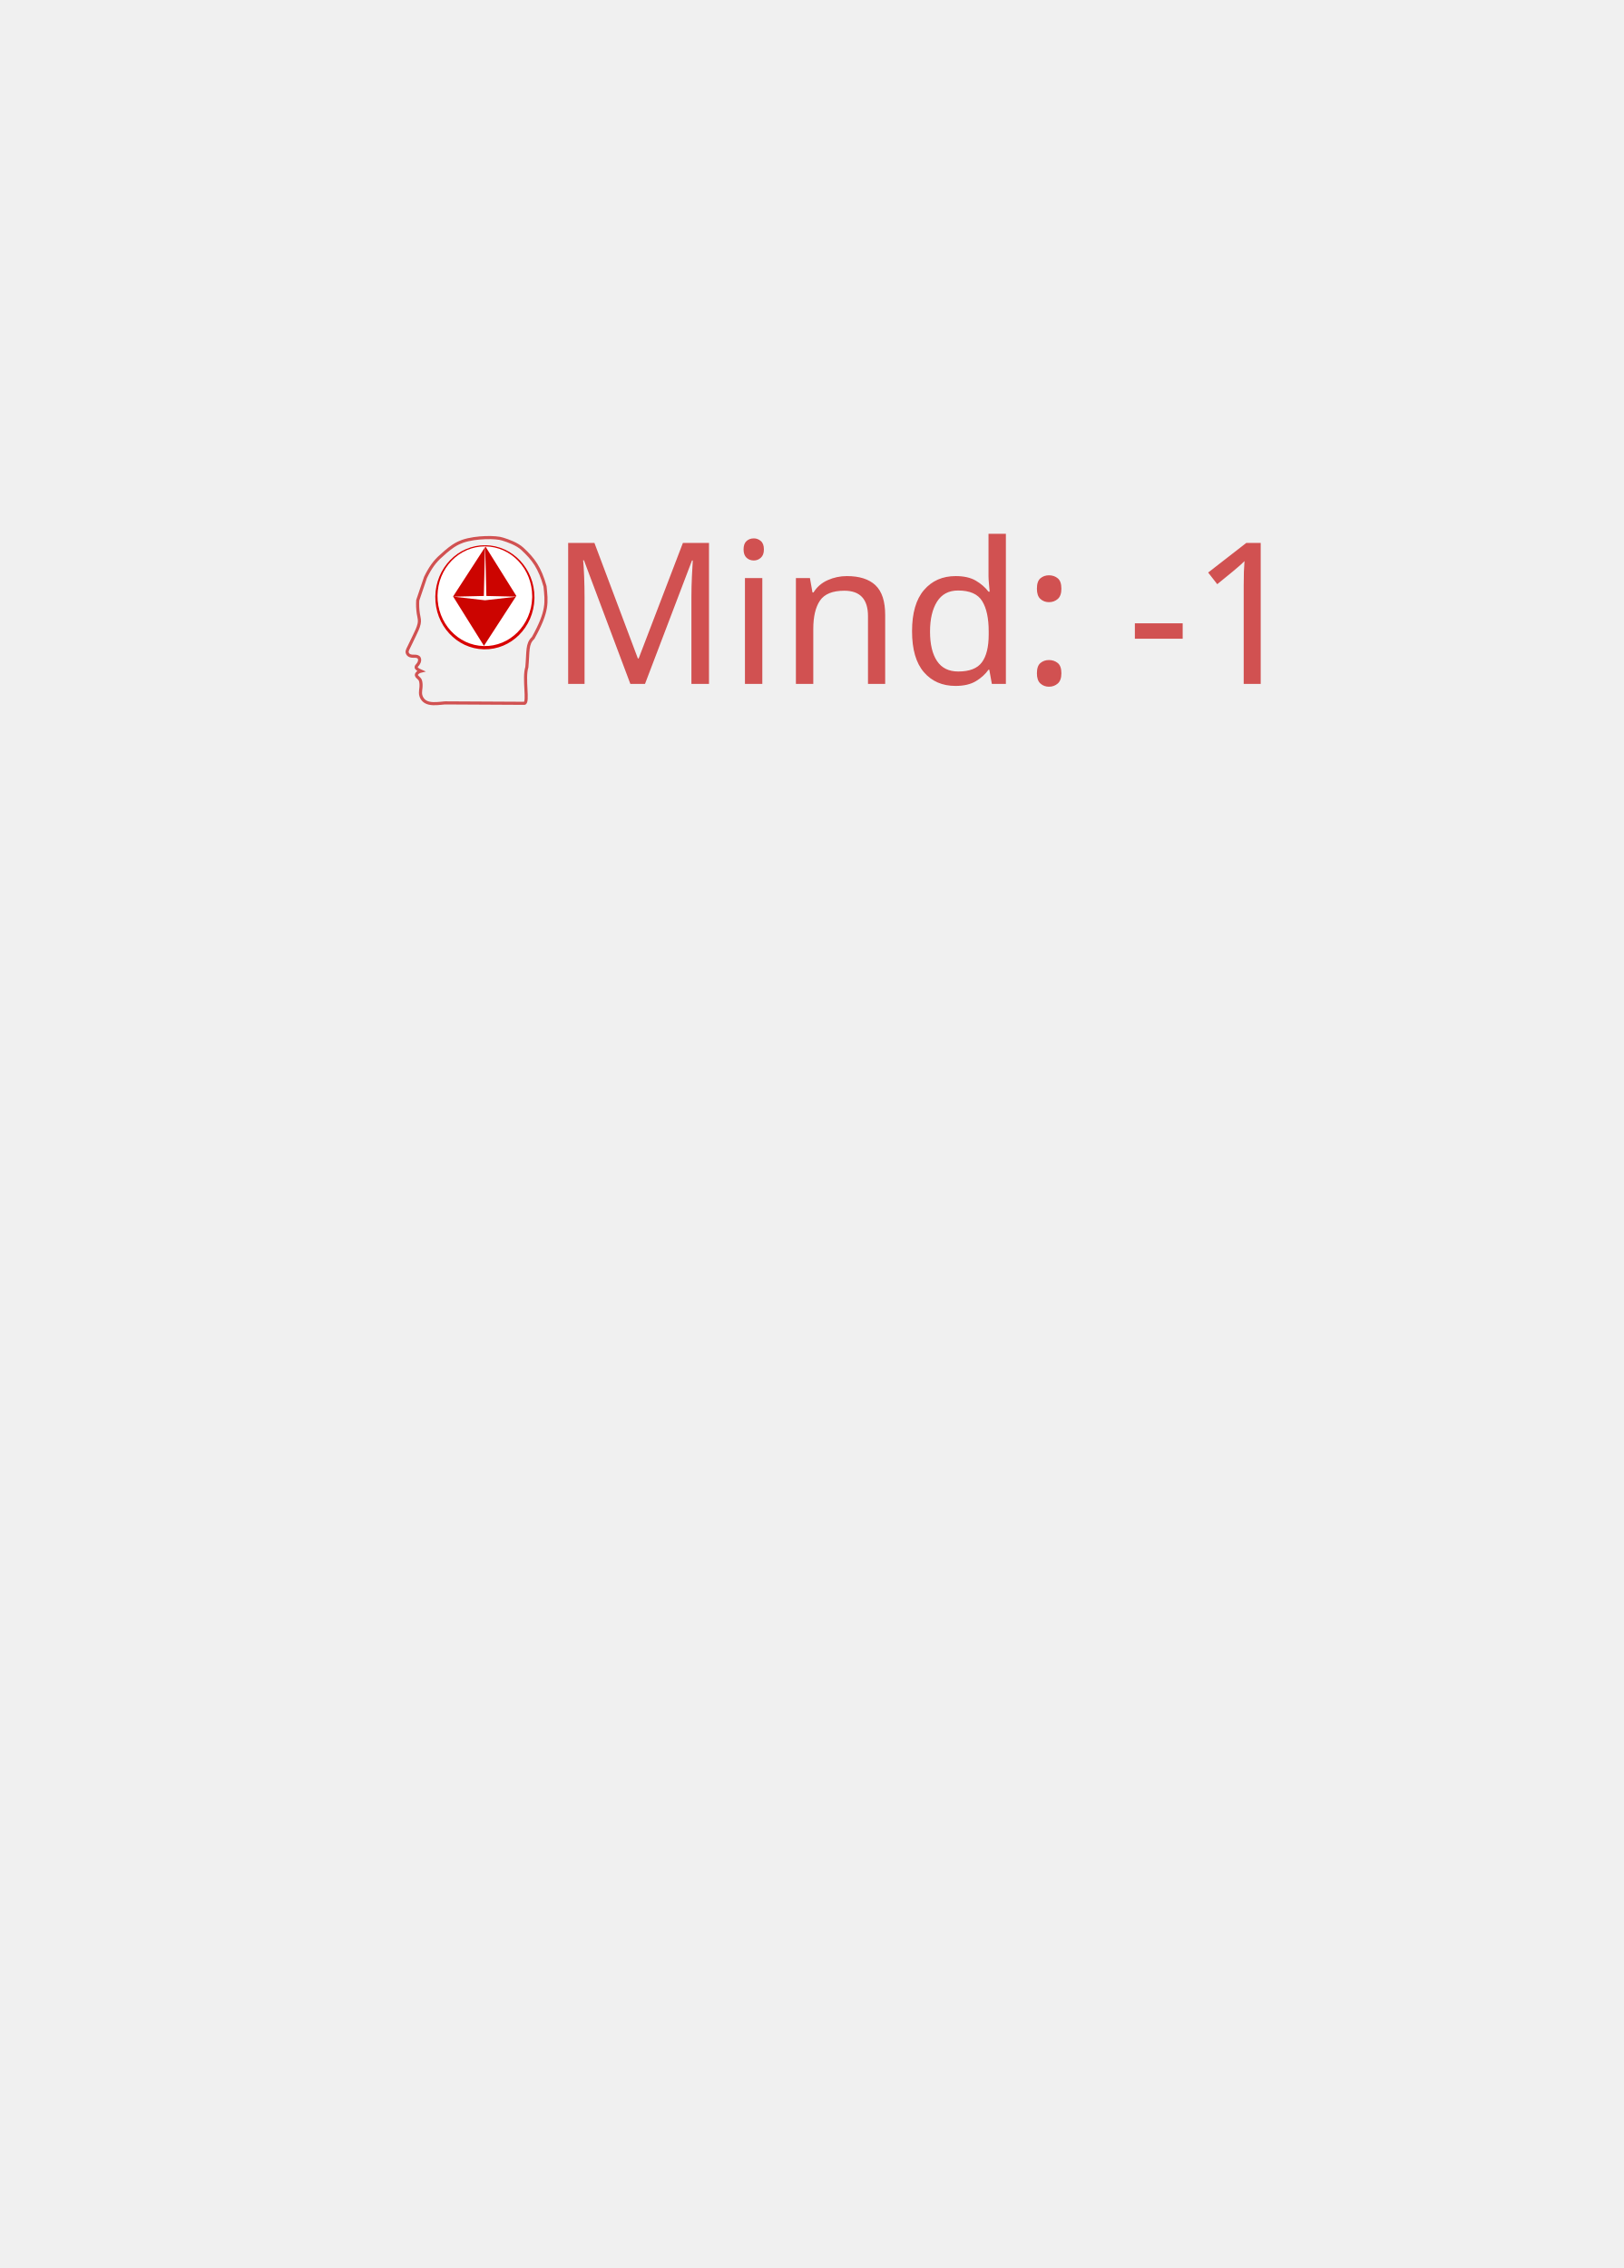
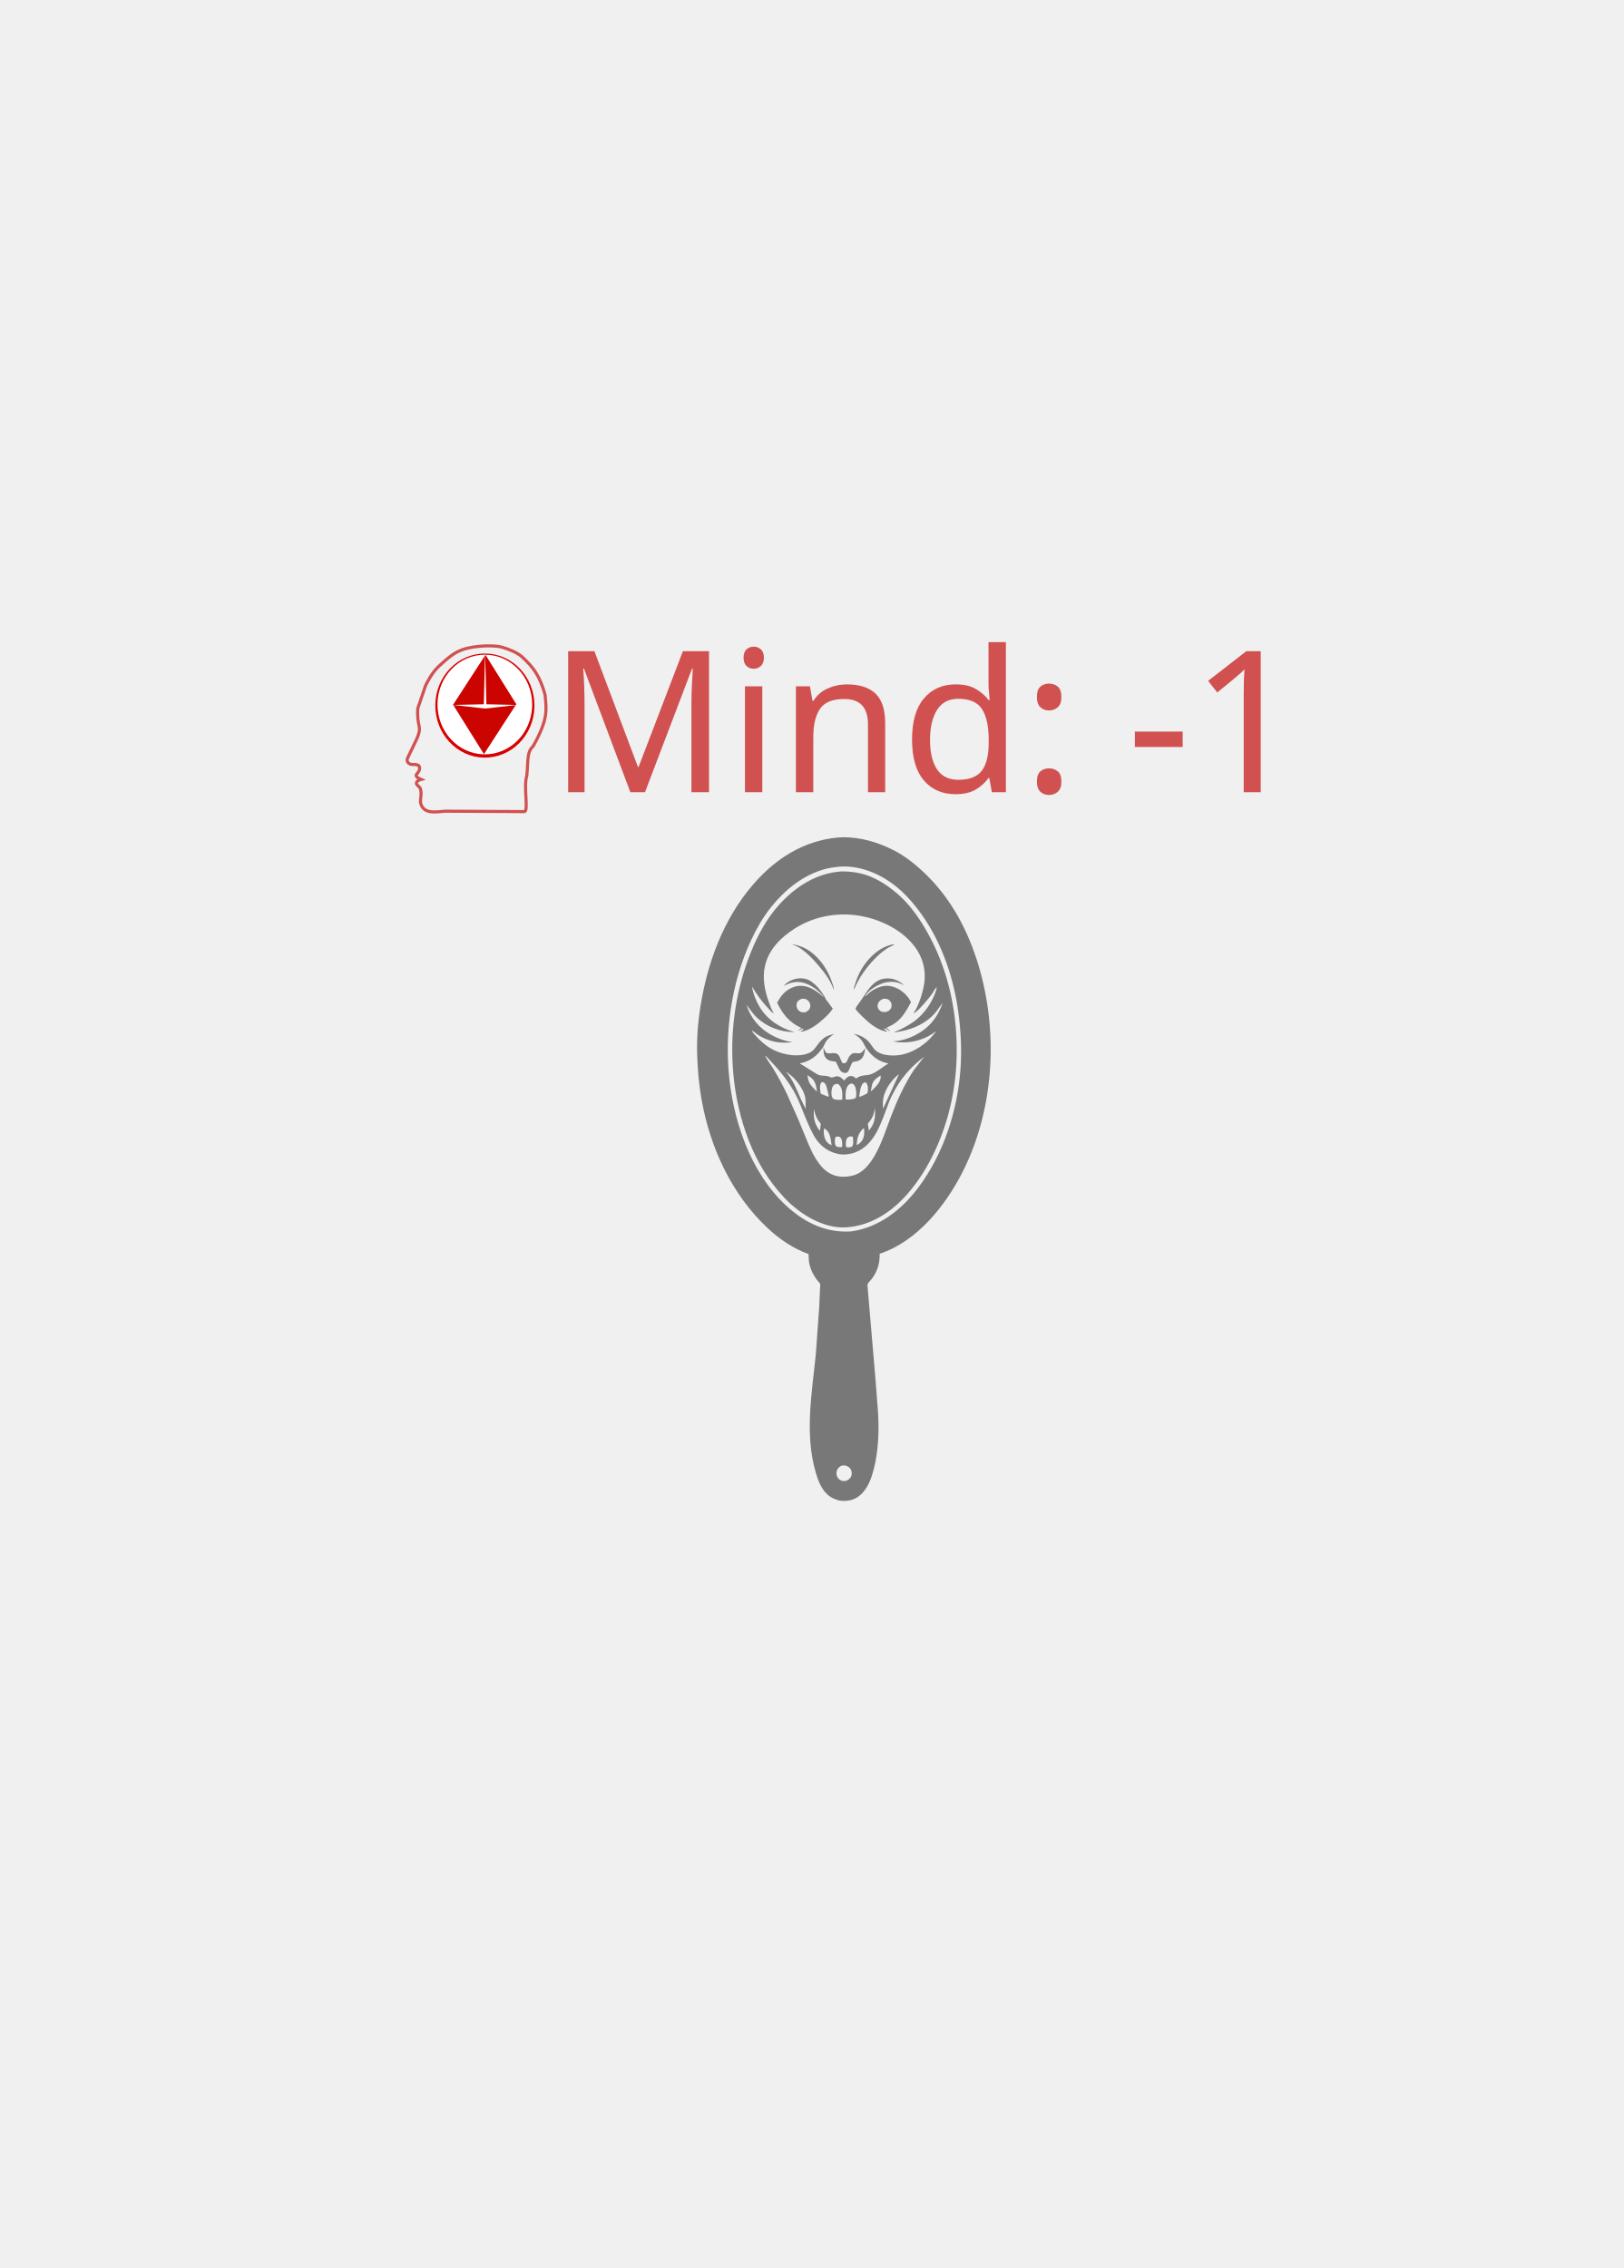
<svg xmlns="http://www.w3.org/2000/svg" width="63mm" height="88mm" viewBox="0 0 63 88" version="1.1" id="svg1" xml:space="preserve">
  <defs id="defs1" />
  <g id="layer1">
-     <g id="mind" transform="matrix(0.05173302,0,0,0.05173302,-4.029286,-11.37457)">
+     <g id="mind" transform="matrix(0.05173302,0,0,0.05173302,-4.029286,-7.17272)">
      <path fill="#8751D1" d="m 411.692,747.053 c -0.248,-0.034 -0.611,0.045 -0.869,0.069 l -1.884,0.186 c -3.725,0.331 -8.574,0.884 -11.917,-1.099 -2.314,-1.372 -3.715,-3.918 -3.778,-6.59 -0.032,-1.354 0.215,-2.716 0.338,-4.063 0.155,-1.696 0.117,-3.558 -0.362,-5.203 -0.348,-1.196 -1.456,-1.9 -2.279,-2.778 -0.324,-0.346 -0.661,-0.697 -0.758,-1.179 -0.084,-0.422 0.004,-0.782 0.23,-1.143 0.705,-1.126 2.048,-1.756 3.292,-2.053 -1.468,-0.66 -2.981,-1.155 -3.74,-2.7 -0.074,-0.969 0.677,-1.486 1.226,-2.206 0.443,-0.58 0.91,-1.293 1.146,-1.986 0.306,-0.898 0.393,-2.006 -0.062,-2.871 -0.324,-0.614 -0.912,-0.95 -1.547,-1.159 -1.072,-0.353 -2.445,-0.173 -3.575,-0.245 -1.084,-0.069 -2.384,-0.431 -3.123,-1.278 -1.582,-1.814 -0.567,-3.342 0.316,-5.182 l 4.407,-9.126 c 1.327,-2.792 2.809,-5.689 3.466,-8.724 0.231,-1.068 0.278,-2.211 0.162,-3.299 -0.156,-1.451 -0.556,-2.892 -0.776,-4.337 -0.503,-3.301 -0.634,-6.641 -0.433,-9.973 l 5.833,-17.187 c 3.394,-6.969 6.91,-12.094 11.932,-16.327 9.625,-8.979 13.478,-9.656 15.944,-10.766 10.196,-3.459 25.316,-3.258 29.843,-1.682 4.31,1.278 11.022,3.751 14.876,7.313 8.361,7.727 13.111,14.185 17.044,28.182 1.132,11.825 2.475,18.226 -8.917,38.687 -4.825,4.509 -3.586,9.815 -4.723,21.937 -2.701,8.576 1.51,26.663 -1.859,27.098 z" id="path2-3" style="fill:none;fill-opacity:1;stroke:#d15151;stroke-width:2.323;stroke-dasharray:none;stroke-opacity:1" />
      <text xml:space="preserve" style="font-style:normal;font-variant:normal;font-weight:normal;font-stretch:normal;font-size:148.144px;font-family:Amiri;-inkscape-font-specification:'Amiri, Normal';font-variant-ligatures:normal;font-variant-caps:normal;font-variant-numeric:normal;font-variant-east-asian:normal;fill:#d15151;fill-opacity:1;stroke:none;stroke-width:0.269;stroke-dasharray:none;stroke-opacity:1;paint-order:markers fill stroke" x="489.611" y="732.839" id="text1-3">
        <tspan id="tspan1-4" x="489.611" y="732.839">Mind: -1</tspan>
      </text>
      <path style="fill:#d80000;fill-opacity:1;stroke-width:3.499" id="path1-3" d="m 478.694,668.9 a 37.177,39.044 0 0 1 -37.924,37.97 37.177,39.044 0 0 1 -36.412,-39.569 37.177,39.044 0 0 1 37.427,-38.51 37.177,39.044 0 0 1 36.923,39.043" />
      <path style="fill:#ffffff;fill-opacity:1;stroke-width:3.345" id="path1-93" d="m 476.992,668.073 a 35.503,37.38 0 0 1 -36.216,36.351 35.503,37.38 0 0 1 -34.772,-37.882 35.503,37.38 0 0 1 35.742,-36.868 35.503,37.38 0 0 1 35.26,37.379" />
      <rect style="fill:#cc0400;fill-opacity:1;stroke-width:4.104" id="rect1-6" width="43.67" height="44.625" x="787.511" y="-45.42" transform="matrix(0.5298425,0.8480961,-0.5441132,0.8390118,0,0)" />
      <path id="path3-2" style="fill:#ffffff;stroke-width:4.177" d="m 465.398,667.374 -23.729,2.714 -23.729,-2.714 23.729,-0.543 z" />
      <path id="path4-6" style="fill:#ffffff;stroke-width:2.365" d="m 440.739,667.762 0.954,-40.117 0.981,39.742 z" />
    </g>
+     <g id="g1" transform="matrix(0.8383191,0,0,0.8383191,4.363684,3.826742)" style="opacity:0.5">
+       <path d="m 33.887,64.902 c -0.1,-0.003 -0.206,-1.98e-4 -0.302,-0.03 l -0.023,-0.007 c -0.118,-0.036 -0.227,-0.082 -0.33,-0.149 -0.387,-0.251 -0.56,-0.705 -0.684,-1.128 -0.521,-1.787 -0.178,-3.66 0.003,-5.471 l 0.156,-2.161 0.039,-0.882 c 0.002,-0.051 0.019,-0.164 0.006,-0.209 -0.014,-0.049 -0.122,-0.155 -0.156,-0.203 -0.166,-0.226 -0.277,-0.442 -0.339,-0.715 -0.035,-0.154 -0.036,-0.31 -0.041,-0.467 -0.71,-0.26 -1.325,-0.675 -1.877,-1.187 -1.681,-1.562 -2.685,-3.749 -3.079,-5.989 -0.117,-0.666 -0.175,-1.338 -0.199,-2.013 -0.032,-0.879 0.055,-1.771 0.214,-2.635 0.374,-2.031 1.173,-4 2.594,-5.527 1.044,-1.122 2.395,-1.887 3.948,-1.944 0.83,0.008 1.562,0.216 2.303,0.586 0.491,0.245 0.934,0.585 1.337,0.954 1.221,1.12 2.014,2.522 2.528,4.086 1.039,3.159 0.869,6.882 -0.64,9.865 -0.795,1.57 -2.112,3.219 -3.838,3.787 0.005,0.445 -0.094,0.794 -0.358,1.153 -0.052,0.071 -0.168,0.178 -0.2,0.253 -0.016,0.038 0.007,0.199 0.009,0.247 l 0.356,4.175 0.119,1.543 c 0.047,0.874 0.016,1.769 -0.205,2.62 -0.098,0.379 -0.243,0.779 -0.511,1.073 -0.228,0.25 -0.49,0.363 -0.826,0.378 z M 33.594,35.552 c -0.203,0.023 -0.412,0.049 -0.609,0.103 -1.02,0.278 -1.859,0.958 -2.51,1.771 -0.372,0.464 -0.664,0.98 -0.915,1.517 -0.92,1.97 -1.247,4.3 -1.007,6.457 0.247,2.217 1.151,4.672 2.939,6.107 0.789,0.633 1.68,0.992 2.699,0.922 1.282,-0.183 2.323,-0.993 3.087,-2.005 1.186,-1.572 1.835,-3.582 1.971,-5.536 0.062,-0.899 0.012,-1.804 -0.115,-2.694 C 38.896,40.512 38.277,38.8 37.223,37.456 36.912,37.059 36.557,36.68 36.153,36.376 35.425,35.829 34.517,35.47 33.597,35.551 Z m 0.166,27.713 c -0.121,0.058 -0.189,0.11 -0.236,0.241 -0.031,0.088 -0.023,0.199 0.019,0.283 0.041,0.082 0.112,0.148 0.2,0.177 0.071,0.023 0.15,0.02 0.222,0.005 0.104,-0.048 0.181,-0.103 0.224,-0.212 0.038,-0.094 0.034,-0.211 -0.012,-0.302 -0.048,-0.095 -0.141,-0.16 -0.243,-0.186 -0.055,-0.014 -0.118,-0.009 -0.174,-0.005 z" id="path2" style="stroke-width:0.033" />
+       <path d="m 33.978,52.24 -0.017,0.001 c -0.943,0.057 -1.86,-0.453 -2.547,-1.057 -0.211,-0.185 -0.401,-0.396 -0.583,-0.609 -1.344,-1.565 -2.004,-3.772 -2.125,-5.805 -0.108,-1.807 0.174,-3.625 0.857,-5.302 0.31,-0.761 0.712,-1.509 1.263,-2.126 0.774,-0.867 1.763,-1.511 2.949,-1.576 0.365,0.003 0.723,0.046 1.072,0.157 0.569,0.181 1.074,0.526 1.521,0.915 0.481,0.42 0.881,0.966 1.207,1.511 0.886,1.483 1.356,3.15 1.471,4.87 0.126,1.875 -0.179,3.758 -0.973,5.466 -0.342,0.737 -0.755,1.412 -1.293,2.023 -0.724,0.823 -1.684,1.461 -2.802,1.53 z m -4.389,-9.108 c 0.022,0.07 0.104,0.154 0.152,0.208 0.211,0.241 0.449,0.462 0.728,0.624 0.431,0.249 1.07,0.394 1.559,0.276 0.132,-0.032 0.257,-0.076 0.364,-0.162 0.085,-0.069 0.144,-0.155 0.208,-0.243 0.12,-0.163 0.241,-0.317 0.423,-0.415 0.118,-0.064 0.248,-0.097 0.377,-0.132 -0.176,0.122 -0.321,0.236 -0.421,0.431 -0.033,0.065 -0.058,0.137 -0.099,0.196 -0.284,0.407 -0.589,0.641 -1.073,0.739 l 0.824,0.511 c 0.186,0.097 0.421,0.02 0.61,0.133 0.062,0.037 0.2,-0.05 0.281,-0.049 0.153,6.6e-4 0.242,0.096 0.337,0.2 0.075,-0.085 0.169,-0.205 0.291,-0.211 0.107,-0.005 0.171,0.03 0.248,0.1 l 0.015,0.014 c 0.092,-0.061 0.175,-0.105 0.284,-0.128 0.135,-0.028 0.292,-0.021 0.419,-0.072 0.287,-0.115 0.532,-0.339 0.796,-0.498 -0.444,-0.073 -0.777,-0.334 -1.027,-0.704 -0.063,-0.094 -0.107,-0.2 -0.167,-0.296 -0.105,-0.168 -0.247,-0.271 -0.415,-0.369 0.315,0.056 0.595,0.208 0.782,0.471 0.075,0.105 0.144,0.223 0.243,0.308 0.253,0.219 0.708,0.244 1.025,0.212 0.559,-0.057 1.103,-0.381 1.492,-0.778 0.101,-0.103 0.19,-0.223 0.281,-0.336 -0.127,0.085 -0.255,0.177 -0.392,0.246 -0.504,0.255 -1.065,0.335 -1.617,0.227 0.358,-0.022 0.702,-0.119 1.022,-0.281 0.641,-0.323 1.057,-0.828 1.282,-1.507 l -0.308,0.423 c -0.472,0.578 -1.22,0.871 -1.946,0.947 0.08,-0.053 0.183,-0.078 0.27,-0.121 0.297,-0.147 0.612,-0.321 0.858,-0.546 0.322,-0.294 0.564,-0.639 0.735,-1.039 0.051,-0.121 0.11,-0.261 0.115,-0.393 l 0.014,-0.017 -0.014,0.017 -0.018,0.02 c -0.082,0.096 -0.141,0.221 -0.216,0.324 -0.139,0.192 -0.641,0.799 -0.834,0.874 0.033,-0.087 0.11,-0.177 0.151,-0.267 0.129,-0.279 0.232,-0.59 0.3,-0.89 0.141,-0.621 0.057,-1.223 -0.285,-1.763 -0.517,-0.817 -1.497,-1.341 -2.421,-1.548 -1.101,-0.247 -2.285,-0.069 -3.243,0.541 -0.65,0.414 -1.214,0.972 -1.384,1.749 -0.121,0.552 -0.012,1.104 0.172,1.628 0.067,0.19 0.133,0.381 0.243,0.551 l -0.022,-0.01 c -0.073,-0.035 -0.144,-0.124 -0.2,-0.181 -0.315,-0.323 -0.565,-0.675 -0.798,-1.061 0.132,0.695 0.484,1.308 1.081,1.71 0.287,0.193 0.572,0.319 0.903,0.408 -0.652,0.009 -1.313,-0.243 -1.781,-0.699 -0.178,-0.173 -0.295,-0.374 -0.453,-0.558 0.059,0.15 0.114,0.304 0.193,0.445 0.287,0.513 0.71,0.852 1.244,1.086 0.215,0.094 0.47,0.157 0.7,0.201 -0.201,0.01 -0.408,0.024 -0.608,0.005 -0.316,-0.03 -0.662,-0.15 -0.935,-0.312 -0.12,-0.071 -0.226,-0.176 -0.343,-0.241 l -0.018,-0.019 -0.014,-0.016 0.014,0.016 z m 0.611,1.154 c 0.096,0.216 0.266,0.422 0.39,0.625 0.226,0.372 0.429,0.756 0.619,1.147 l 0.548,1.228 0.454,1.107 c 0.105,0.236 0.212,0.476 0.353,0.694 0.213,0.329 0.437,0.596 0.811,0.737 0.278,0.105 0.617,0.091 0.9,0.018 0.458,-0.119 0.79,-0.548 1.012,-0.939 0.318,-0.559 0.513,-1.189 0.741,-1.788 0.283,-0.745 0.62,-1.479 1.055,-2.148 l 0.487,-0.624 c -0.535,0.401 -0.998,0.896 -1.327,1.481 -0.113,0.201 -0.223,0.414 -0.307,0.628 -0.335,0.849 -0.61,1.951 -1.55,2.316 -0.221,0.086 -0.485,0.126 -0.721,0.09 -0.445,-0.068 -0.817,-0.305 -1.079,-0.668 -0.117,-0.162 -0.203,-0.341 -0.29,-0.52 -0.213,-0.439 -0.368,-0.897 -0.566,-1.341 -0.256,-0.575 -0.646,-1.096 -1.066,-1.562 l -0.308,-0.335 c -0.049,-0.05 -0.097,-0.109 -0.157,-0.146 l -0.016,-0.019 z m 5.46,2.474 0.723,-1.572 0.014,-0.029 0.015,-0.016 -0.015,0.016 c -0.074,0.038 -0.132,0.104 -0.19,0.162 -0.26,0.262 -0.493,0.637 -0.541,1.008 -0.018,0.139 -0.006,0.291 -0.006,0.431 z m -4.501,-1.728 c 0.341,0.374 0.494,0.814 0.698,1.268 l 0.225,0.458 c -0.004,-0.173 0.008,-0.368 -0.024,-0.537 -0.058,-0.309 -0.334,-0.709 -0.559,-0.923 -0.09,-0.085 -0.185,-0.165 -0.288,-0.233 z m 1.003,0.16 c 0.02,0.101 0.033,0.214 0.072,0.31 0.071,0.178 0.239,0.327 0.373,0.458 -0.031,-0.207 -0.056,-0.422 -0.206,-0.582 -0.048,-0.051 -0.111,-0.092 -0.167,-0.133 z m 3.379,0.024 c -0.174,0.113 -0.344,0.226 -0.392,0.443 l -0.056,0.299 c 0.182,-0.178 0.46,-0.403 0.463,-0.684 2.63e-4,-0.026 -9.24e-4,-0.028 -0.005,-0.049 z m -2.722,0.313 c -0.094,0.106 -0.073,0.226 -0.066,0.363 0.003,0.056 0.011,0.111 0.029,0.164 l 0.32,0.133 0.044,0.004 c 0.008,-0.063 -0.018,-0.133 -0.033,-0.194 -0.029,-0.12 -0.065,-0.334 -0.149,-0.428 -0.033,-0.037 -0.056,-0.047 -0.104,-0.056 z m 1.998,0 c -0.086,0.035 -0.117,0.082 -0.154,0.168 -0.05,0.117 -0.072,0.258 -0.089,0.383 -0.005,0.034 -0.016,0.08 -0.005,0.112 l 0.006,0.012 0.105,-0.041 c 0.086,-0.041 0.19,-0.081 0.266,-0.137 0.025,-0.163 0.036,-0.322 -0.054,-0.468 -0.03,-0.021 -0.037,-0.026 -0.075,-0.029 z m -0.667,0.066 c -0.1,0.046 -0.138,0.113 -0.176,0.214 -0.056,0.152 -0.047,0.356 -0.039,0.516 0.094,-3.63e-4 0.189,0.003 0.283,-0.012 0.063,-0.014 0.119,-0.025 0.175,-0.059 0.054,-0.097 0.028,-0.366 -0.004,-0.476 -0.019,-0.064 -0.065,-0.148 -0.128,-0.178 -0.045,-0.022 -0.064,-0.014 -0.111,-0.006 z m -0.694,0.016 c -0.075,0.034 -0.115,0.075 -0.143,0.154 -0.045,0.124 -0.06,0.352 0.002,0.471 0.026,0.049 0.064,0.072 0.117,0.087 0.054,0.015 0.121,0.015 0.177,0.019 l 0.165,-0.011 c 0.003,-0.232 0.037,-0.49 -0.135,-0.676 -0.026,-0.028 -0.055,-0.053 -0.095,-0.054 z m -0.993,1.171 c -0.028,0.374 0.025,0.673 0.26,0.973 l 0.019,-0.007 0.008,-0.026 0.03,-0.277 c -0.13,-0.16 -0.212,-0.287 -0.269,-0.485 -0.016,-0.055 -0.024,-0.129 -0.049,-0.178 z m 2.82,-0.052 c -0.027,0.155 -0.059,0.327 -0.142,0.464 -0.042,0.069 -0.093,0.133 -0.14,0.198 -0.011,0.015 -0.04,0.045 -0.044,0.06 -0.003,0.011 0.011,0.066 0.014,0.078 0.013,0.078 0.028,0.155 0.033,0.234 0.261,-0.294 0.31,-0.593 0.285,-0.975 z m -0.524,0.926 c -0.234,0.215 -0.301,0.455 -0.316,0.763 l 0.018,0.012 c 0.165,-0.1 0.263,-0.203 0.31,-0.396 0.029,-0.12 0.025,-0.24 0.018,-0.362 z m -1.833,0.016 c -0.022,0.2 0.003,0.45 0.133,0.612 0.061,0.076 0.139,0.121 0.223,0.165 -0.038,-0.254 -0.048,-0.57 -0.27,-0.742 -0.029,-0.022 -0.049,-0.033 -0.087,-0.035 z m 1.206,0.363 c -0.062,0.02 -0.121,0.048 -0.152,0.109 -0.05,0.1 -0.047,0.27 -0.024,0.377 0.043,0.027 0.104,0.019 0.154,0.019 0.05,-0.014 0.097,-0.024 0.139,-0.057 0.052,-0.142 0.033,-0.277 0.016,-0.424 -0.045,-0.031 -0.078,-0.033 -0.133,-0.025 z m -0.665,0.016 c -0.041,0.098 -0.053,0.296 -0.004,0.392 0.016,0.031 0.033,0.046 0.06,0.067 0.072,0.018 0.137,0.019 0.21,0.019 l 0.039,-0.025 c 0.002,-0.127 0.015,-0.321 -0.082,-0.42 -0.042,-0.043 -0.09,-0.045 -0.148,-0.042 -0.025,0.001 -0.052,0.003 -0.076,0.009 z" id="path3" style="stroke-width:0.033" />
+       <path d="m 36.2,39.14 0.033,-0.013 z" id="path4" style="stroke-width:0.033" />
+       <path d="m 31.428,39.126 c 0.348,0.07 0.633,0.165 0.917,0.386 0.444,0.346 0.751,0.81 0.938,1.336 0.045,0.128 0.096,0.267 0.112,0.402 -0.04,-0.056 -0.064,-0.143 -0.093,-0.207 -0.054,-0.117 -0.116,-0.227 -0.184,-0.336 -0.128,-0.206 -0.28,-0.392 -0.436,-0.577 -0.267,-0.315 -0.562,-0.626 -0.916,-0.844 -0.106,-0.065 -0.225,-0.106 -0.338,-0.16 z" id="path5" style="stroke-width:0.033" />
+       <path d="m 36.2,39.14 -0.018,0.012 c -0.116,0.076 -0.251,0.123 -0.369,0.203 -0.464,0.314 -0.9,0.826 -1.196,1.295 -0.076,0.12 -0.14,0.247 -0.202,0.375 -0.031,0.064 -0.061,0.158 -0.11,0.209 0.009,-0.096 0.05,-0.203 0.079,-0.295 0.133,-0.419 0.326,-0.774 0.617,-1.104 0.288,-0.327 0.746,-0.667 1.198,-0.694 z" id="path6" style="stroke-width:0.033" />
+       <path d="m 31.075,41.068 c 0.128,-0.179 0.393,-0.307 0.606,-0.34 0.256,-0.04 0.496,0.011 0.704,0.168 0.19,0.144 0.34,0.316 0.471,0.513 0.047,0.071 0.105,0.149 0.135,0.23 0.017,0.047 0.067,0.101 0.098,0.143 l 0.248,0.336 c -0.121,0.188 -0.273,0.334 -0.438,0.482 -0.263,0.235 -0.593,0.495 -0.945,0.573 -0.044,0.01 -0.074,0.011 -0.118,9.23e-4 0.049,-0.031 0.111,-0.054 0.148,-0.099 -0.03,-0.035 -0.028,-0.025 -0.071,-0.029 -0.062,0.036 -0.125,0.08 -0.192,0.106 0.05,-0.054 0.1,-0.096 0.16,-0.139 -0.554,-0.252 -0.857,-0.631 -1.12,-1.166 0.187,-0.353 0.414,-0.622 0.807,-0.742 0.294,-0.09 0.58,-0.032 0.846,0.114 0.181,0.1 0.345,0.23 0.504,0.361 l 0.018,0.018 0.015,0.016 -0.015,-0.016 -0.018,-0.018 -0.009,-0.022 c -0.031,-0.051 -0.092,-0.104 -0.134,-0.146 -0.211,-0.216 -0.493,-0.409 -0.788,-0.488 -0.323,-0.086 -0.63,-0.021 -0.913,0.146 z m 0.823,0.596 c -0.092,0.038 -0.187,0.09 -0.223,0.191 -0.029,0.082 -0.017,0.196 0.024,0.272 0.042,0.078 0.111,0.134 0.198,0.155 0.054,0.013 0.109,0.009 0.164,0.005 0.094,-0.043 0.173,-0.087 0.215,-0.188 0.029,-0.069 0.025,-0.169 -0.004,-0.237 -0.035,-0.084 -0.108,-0.157 -0.194,-0.186 -0.057,-0.019 -0.121,-0.015 -0.18,-0.013 z" id="path7" style="stroke-width:0.033" />
+       <path d="m 35.869,43.179 c -0.048,3.31e-4 -0.089,-0.003 -0.135,-0.014 -0.395,-0.099 -0.749,-0.409 -1.034,-0.686 -0.113,-0.11 -0.232,-0.222 -0.316,-0.358 0.078,-0.151 0.194,-0.29 0.29,-0.431 0.169,-0.248 0.305,-0.501 0.532,-0.706 0.22,-0.198 0.45,-0.281 0.747,-0.263 0.226,0.014 0.522,0.143 0.673,0.315 -0.087,-0.042 -0.176,-0.093 -0.269,-0.119 -0.224,-0.064 -0.509,-0.045 -0.727,0.033 -0.286,0.103 -0.657,0.326 -0.809,0.6 l -0.004,0.012 -0.017,0.019 -0.014,0.015 0.014,-0.015 0.017,-0.019 0.025,-0.017 c 0.079,-0.057 0.146,-0.132 0.223,-0.192 0.235,-0.182 0.584,-0.33 0.885,-0.286 0.362,0.053 0.674,0.263 0.89,0.555 0.045,0.061 0.081,0.129 0.116,0.197 -0.208,0.382 -0.395,0.74 -0.768,0.991 -0.116,0.078 -0.25,0.135 -0.375,0.198 0.07,0.045 0.145,0.085 0.169,0.17 -0.068,-0.067 -0.166,-0.138 -0.261,-0.142 l -0.017,0.021 c 0.046,0.05 0.11,0.082 0.164,0.123 z M 35.676,41.664 c -0.112,0.045 -0.198,0.097 -0.245,0.216 -0.028,0.073 -0.03,0.151 0.002,0.222 0.03,0.068 0.097,0.132 0.167,0.157 0.059,0.021 0.13,0.016 0.192,0.015 0.102,-0.031 0.181,-0.069 0.235,-0.166 0.036,-0.065 0.038,-0.16 0.019,-0.23 -0.019,-0.074 -0.085,-0.151 -0.153,-0.185 -0.067,-0.034 -0.144,-0.034 -0.217,-0.03 z" id="path8" style="stroke-width:0.033" />
+       <path d="m 36.643,41.051 -0.016,-0.014 z" id="path9" style="stroke-width:0.033" />
+       <path d="m 31.075,41.068 -0.016,0.017 z" id="path10" style="stroke-width:0.033" />
+       <path d="m 34.305,41.234 -0.014,0.033 z" id="path11" style="stroke-width:0.033" />
+       <path d="m 33.41,41.283 -0.014,-0.033 z" id="path12" style="stroke-width:0.033" />
+       <path d="m 30.624,42.353 -0.016,-0.015 z" id="path13" style="stroke-width:0.033" />
+       <path d="m 37.076,42.338 -0.016,0.016 z" id="path14" style="stroke-width:0.033" />
+       <path d="m 35.887,43.192 -0.018,-0.013 z" id="path15" style="stroke-width:0.033" />
+       <path d="m 35.999,43.194 -0.015,-0.017 z" id="path16" style="stroke-width:0.033" />
+       <path d="m 34.756,44.305 -0.071,0.111 c -0.088,0.109 -0.262,0.155 -0.396,0.165 l -0.019,0.001 c -0.122,0.138 -0.129,0.329 -0.24,0.462 -0.03,0.037 -0.067,0.05 -0.113,0.051 -0.255,0.005 -0.293,-0.253 -0.394,-0.432 -0.012,-0.021 -0.037,-0.077 -0.055,-0.091 -0.007,-0.006 -0.092,-0.011 -0.106,-0.013 -0.12,-0.016 -0.227,-0.037 -0.317,-0.125 -0.141,-0.137 -0.14,-0.336 -0.139,-0.518 0.035,0.072 0.05,0.148 0.102,0.213 0.091,0.113 0.283,0.035 0.409,0.049 0.276,0.031 0.245,0.308 0.378,0.465 0.022,0.003 0.032,0.005 0.056,0.004 0.145,-0.007 0.147,-0.121 0.198,-0.228 0.027,-0.058 0.063,-0.107 0.108,-0.153 0.152,-0.154 0.245,-0.064 0.42,-0.081 0.112,-0.011 0.202,-0.159 0.264,-0.241 -0.017,0.125 -0.04,0.244 -0.084,0.363 z" id="path17" style="stroke-width:0.033" />
+     </g>
  </g>
</svg>
